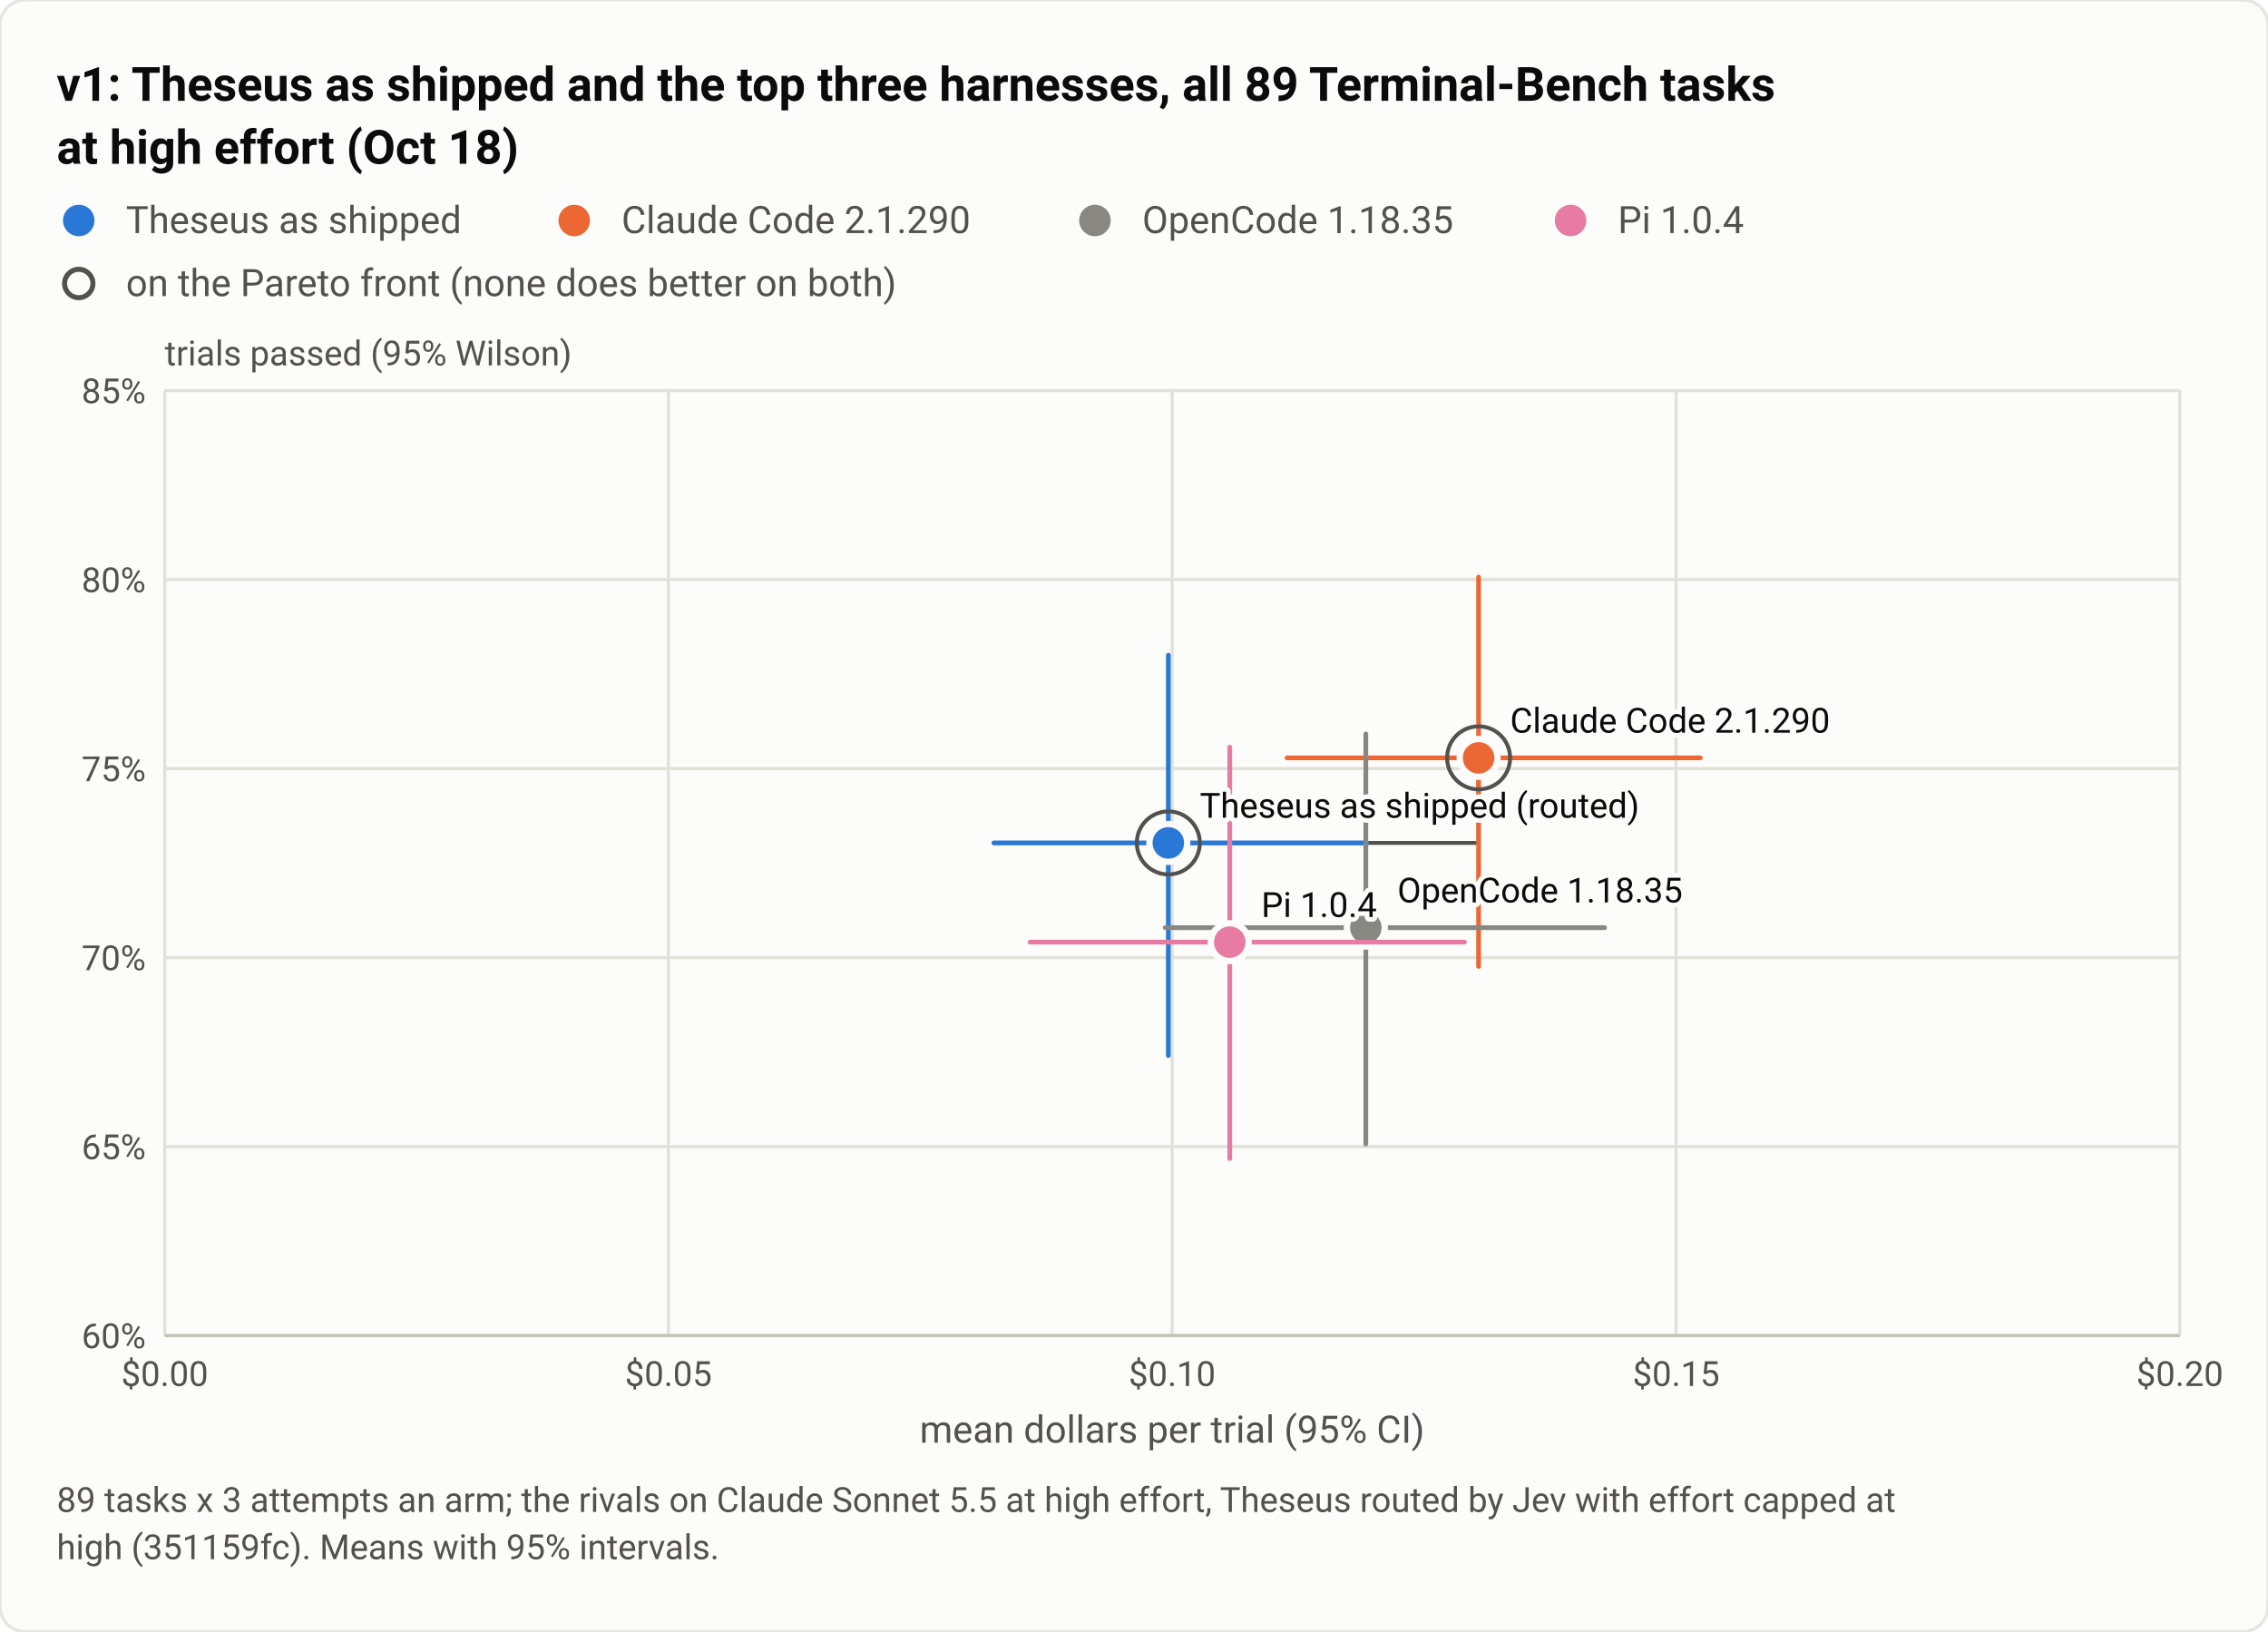
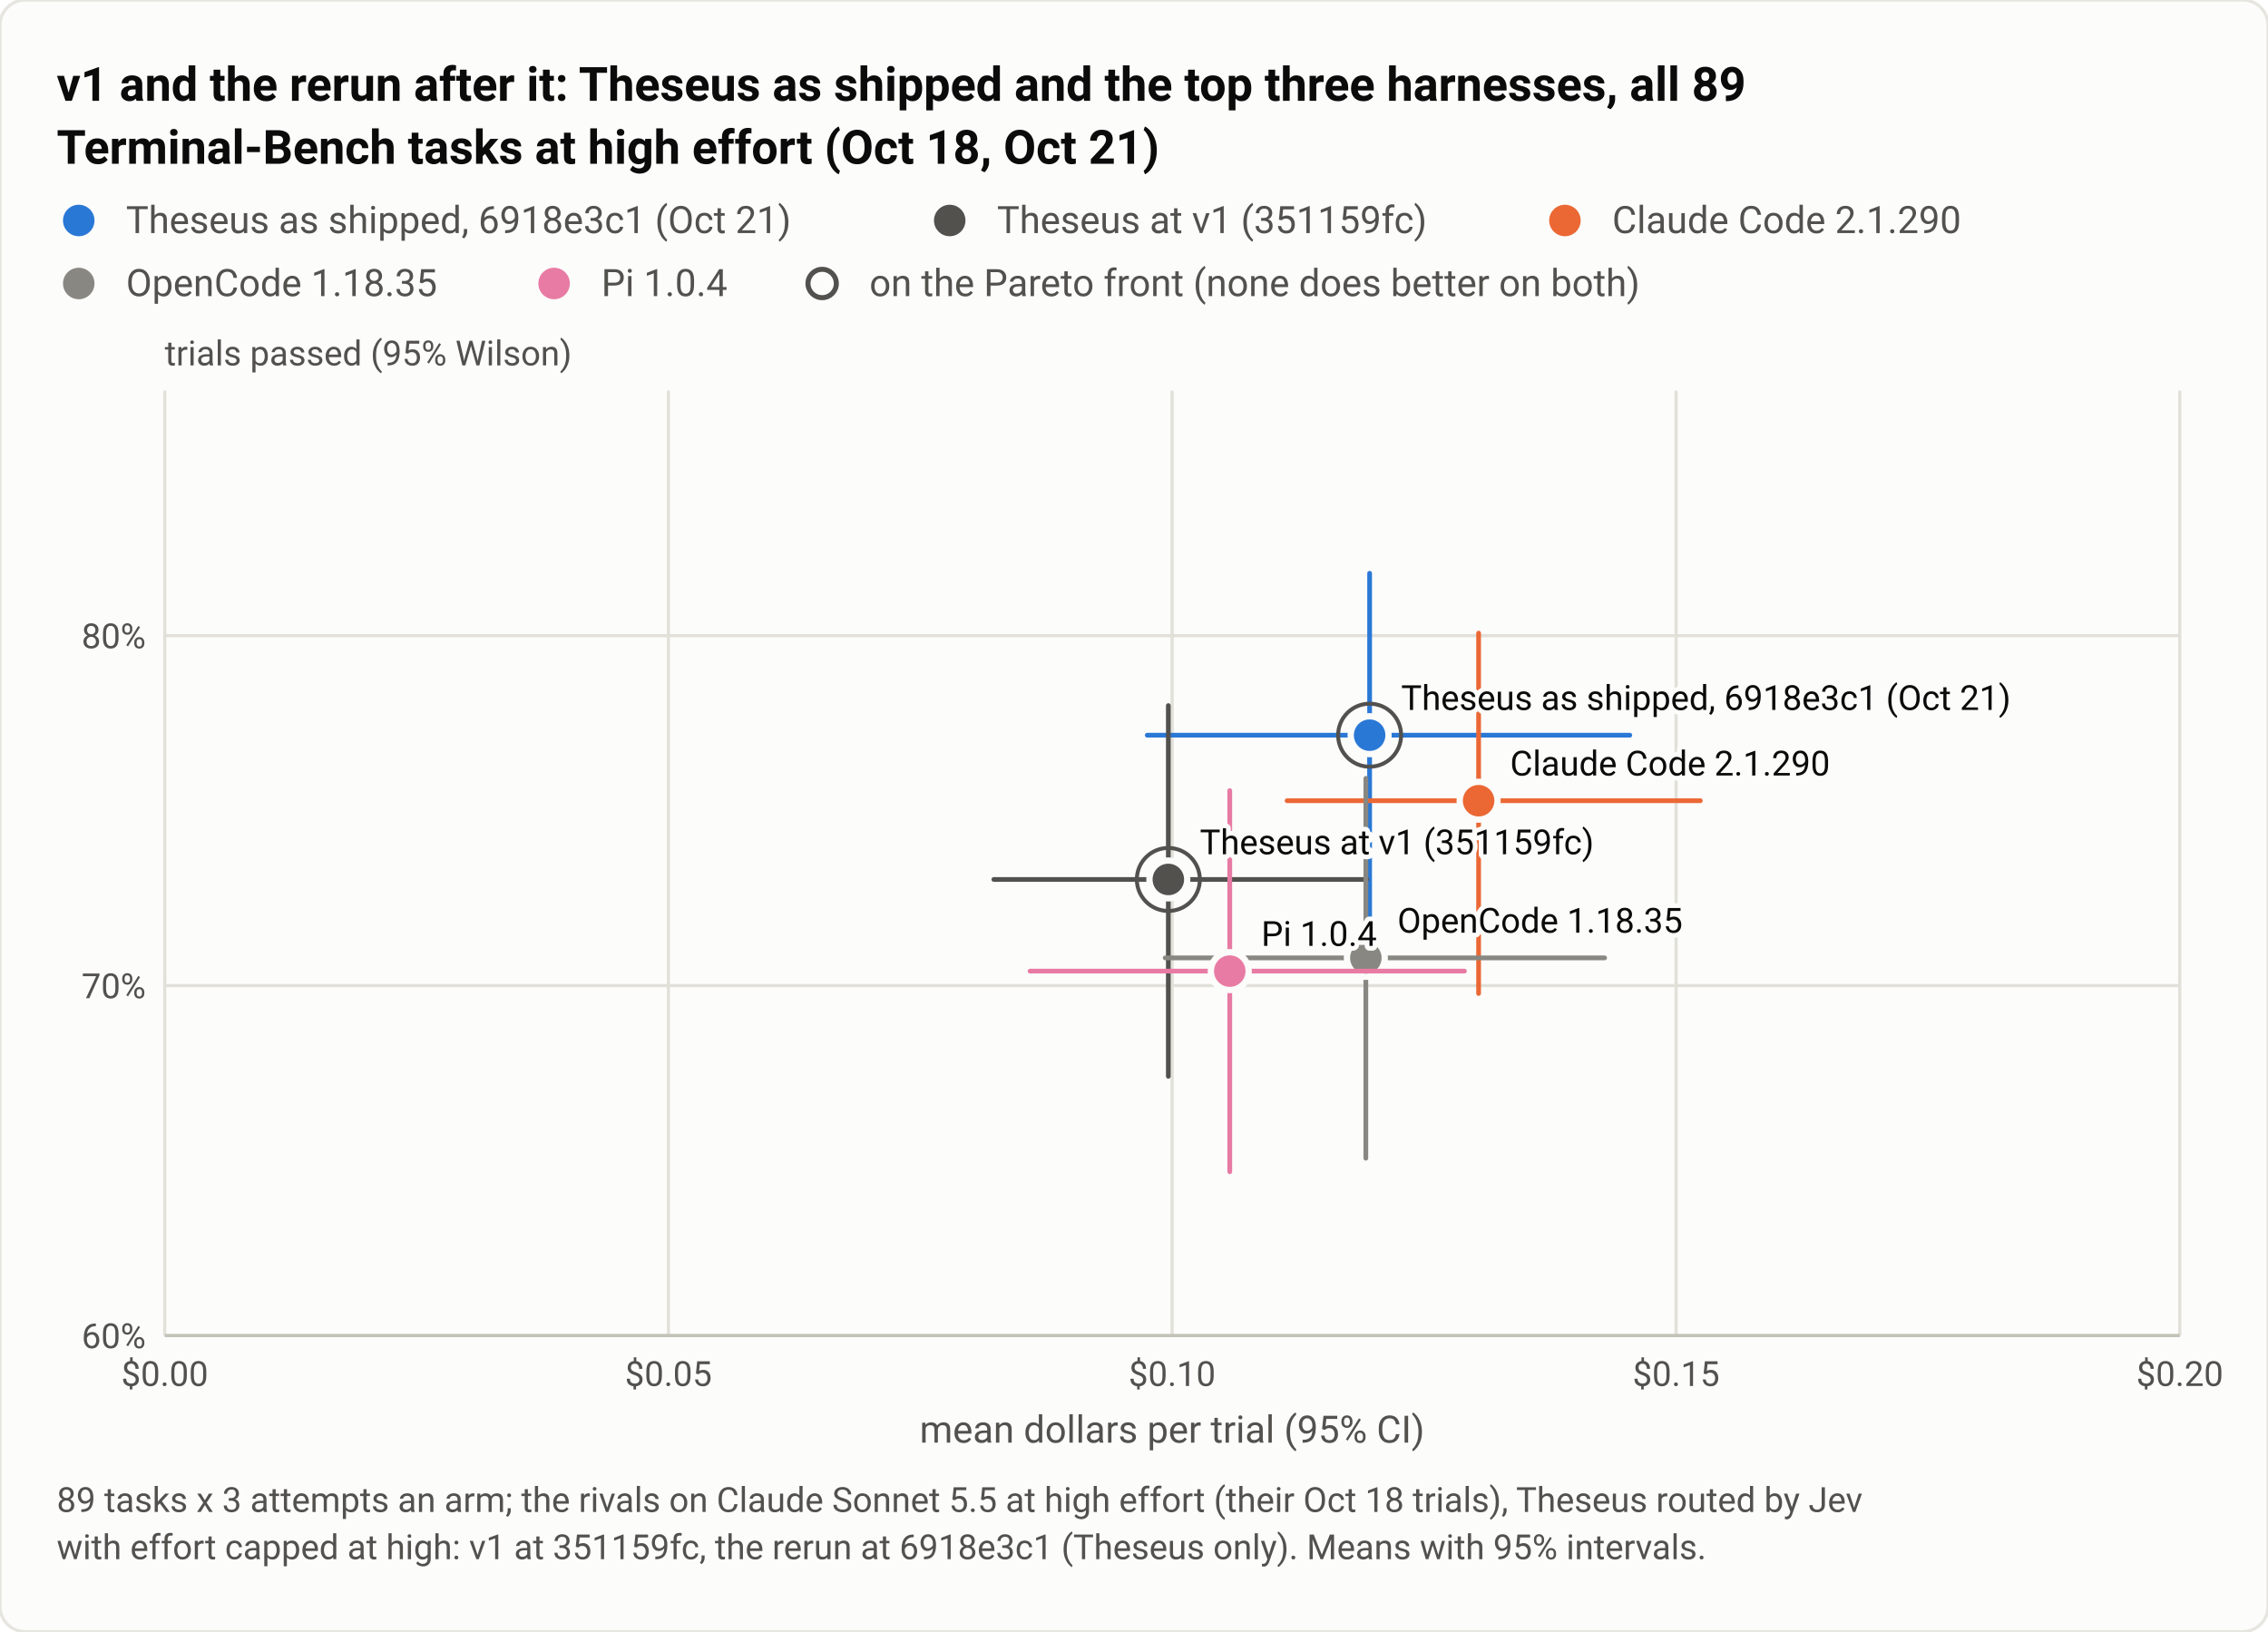
<svg xmlns="http://www.w3.org/2000/svg" width="720" height="518" viewBox="0 0 720 518" role="img" aria-labelledby="t-frontier-v1-high t-frontier-v1-high-d" font-family="system-ui, -apple-system, 'Segoe UI', Roboto, Helvetica, Arial, sans-serif">
  <rect width="720" height="518" rx="8" fill="#fcfcfb" stroke="#e6e5df" />
-   <text x="18.0" y="32.0" font-size="15" fill="#0b0b0b" font-weight="600">v1: Theseus as shipped and the top three harnesses, all 89 Terminal-Bench tasks</text>
-   <text x="18.0" y="52.0" font-size="15" fill="#0b0b0b" font-weight="600">at high effort (Oct 18)</text>
+   <text x="18.0" y="32.0" font-size="15" fill="#0b0b0b" font-weight="600">v1 and the rerun after it: Theseus as shipped and the top three harnesses, all 89</text>
+   <text x="18.0" y="52.0" font-size="15" fill="#0b0b0b" font-weight="600">Terminal-Bench tasks at high effort (Oct 18, Oct 21)</text>
  <circle cx="25.0" cy="70.0" r="5" fill="#2a78d6" />
-   <text x="40.0" y="74.0" font-size="12" fill="#52514e">Theseus as shipped</text>
-   <circle cx="182.3" cy="70.0" r="5" fill="#eb6834" />
-   <text x="197.3" y="74.0" font-size="12" fill="#52514e">Claude Code 2.1.290</text>
-   <circle cx="347.6" cy="70.0" r="5" fill="#898781" />
-   <text x="362.6" y="74.0" font-size="12" fill="#52514e">OpenCode 1.18.35</text>
-   <circle cx="498.6" cy="70.0" r="5" fill="#e87ba4" />
-   <text x="513.6" y="74.0" font-size="12" fill="#52514e">Pi 1.0.4</text>
-   <circle cx="25.0" cy="90.0" r="4.5" fill="#fcfcfb" stroke="#52514e" stroke-width="1.6" />
-   <text x="40.0" y="94.0" font-size="12" fill="#52514e">on the Pareto front (none does better on both)</text>
+   <text x="40.0" y="74.0" font-size="12" fill="#52514e">Theseus as shipped, 6918e3c1 (Oct 21)</text>
+   <circle cx="301.5" cy="70.0" r="5" fill="#52514e" />
+   <text x="316.5" y="74.0" font-size="12" fill="#52514e">Theseus at v1 (351159fc)</text>
+   <circle cx="496.8" cy="70.0" r="5" fill="#eb6834" />
+   <text x="511.8" y="74.0" font-size="12" fill="#52514e">Claude Code 2.1.290</text>
+   <circle cx="25.0" cy="90.0" r="5" fill="#898781" />
+   <text x="40.0" y="94.0" font-size="12" fill="#52514e">OpenCode 1.18.35</text>
+   <circle cx="175.9" cy="90.0" r="5" fill="#e87ba4" />
+   <text x="190.9" y="94.0" font-size="12" fill="#52514e">Pi 1.0.4</text>
+   <circle cx="261.0" cy="90.0" r="4.5" fill="#fcfcfb" stroke="#52514e" stroke-width="1.6" />
+   <text x="276.0" y="94.0" font-size="12" fill="#52514e">on the Pareto front (none does better on both)</text>
  <line x1="52.3" y1="424.0" x2="692.0" y2="424.0" stroke="#e1e0d9" stroke-width="1" />
  <text x="46.3" y="428.0" font-size="11" fill="#52514e" text-anchor="end" style="font-variant-numeric: tabular-nums">60%</text>
-   <line x1="52.3" y1="364.0" x2="692.0" y2="364.0" stroke="#e1e0d9" stroke-width="1" />
-   <text x="46.3" y="368.0" font-size="11" fill="#52514e" text-anchor="end" style="font-variant-numeric: tabular-nums">65%</text>
-   <line x1="52.3" y1="304.0" x2="692.0" y2="304.0" stroke="#e1e0d9" stroke-width="1" />
-   <text x="46.3" y="308.0" font-size="11" fill="#52514e" text-anchor="end" style="font-variant-numeric: tabular-nums">70%</text>
-   <line x1="52.3" y1="244.0" x2="692.0" y2="244.0" stroke="#e1e0d9" stroke-width="1" />
-   <text x="46.3" y="248.0" font-size="11" fill="#52514e" text-anchor="end" style="font-variant-numeric: tabular-nums">75%</text>
-   <line x1="52.3" y1="184.0" x2="692.0" y2="184.0" stroke="#e1e0d9" stroke-width="1" />
-   <text x="46.3" y="188.0" font-size="11" fill="#52514e" text-anchor="end" style="font-variant-numeric: tabular-nums">80%</text>
-   <line x1="52.3" y1="124.0" x2="692.0" y2="124.0" stroke="#e1e0d9" stroke-width="1" />
-   <text x="46.3" y="128.0" font-size="11" fill="#52514e" text-anchor="end" style="font-variant-numeric: tabular-nums">85%</text>
+   <line x1="52.3" y1="312.9" x2="692.0" y2="312.9" stroke="#e1e0d9" stroke-width="1" />
+   <text x="46.3" y="316.9" font-size="11" fill="#52514e" text-anchor="end" style="font-variant-numeric: tabular-nums">70%</text>
+   <line x1="52.3" y1="201.8" x2="692.0" y2="201.8" stroke="#e1e0d9" stroke-width="1" />
+   <text x="46.3" y="205.8" font-size="11" fill="#52514e" text-anchor="end" style="font-variant-numeric: tabular-nums">80%</text>
  <text x="52.3" y="116.0" font-size="11" fill="#52514e">trials passed (95% Wilson)</text>
  <line x1="52.3" y1="124.0" x2="52.3" y2="424.0" stroke="#e1e0d9" stroke-width="1" />
  <text x="52.3" y="440.0" font-size="11" fill="#52514e" text-anchor="middle" style="font-variant-numeric: tabular-nums">$0.00</text>
  <line x1="212.2" y1="124.0" x2="212.2" y2="424.0" stroke="#e1e0d9" stroke-width="1" />
  <text x="212.2" y="440.0" font-size="11" fill="#52514e" text-anchor="middle" style="font-variant-numeric: tabular-nums">$0.05</text>
  <line x1="372.1" y1="124.0" x2="372.1" y2="424.0" stroke="#e1e0d9" stroke-width="1" />
  <text x="372.1" y="440.0" font-size="11" fill="#52514e" text-anchor="middle" style="font-variant-numeric: tabular-nums">$0.10</text>
  <line x1="532.1" y1="124.0" x2="532.1" y2="424.0" stroke="#e1e0d9" stroke-width="1" />
  <text x="532.1" y="440.0" font-size="11" fill="#52514e" text-anchor="middle" style="font-variant-numeric: tabular-nums">$0.15</text>
  <line x1="692.0" y1="124.0" x2="692.0" y2="424.0" stroke="#e1e0d9" stroke-width="1" />
  <text x="692.0" y="440.0" font-size="11" fill="#52514e" text-anchor="middle" style="font-variant-numeric: tabular-nums">$0.20</text>
  <line x1="52.3" y1="424.0" x2="692.0" y2="424.0" stroke="#c3c2b7" stroke-width="1" />
  <text x="372.1" y="458.0" font-size="12" fill="#52514e" text-anchor="middle">mean dollars per trial (95% CI)</text>
-   <path d="M370.9,267.6H469.4V240.6" fill="none" stroke="#52514e" stroke-width="1.25" />
+   <path d="M370.9,279.2H434.8V233.4" fill="none" stroke="#52514e" stroke-width="1.25" />
  <g>
-     <line x1="315.5" y1="267.6" x2="433.9" y2="267.6" stroke="#2a78d6" stroke-width="1.5" stroke-linecap="round" />
-     <line x1="370.9" y1="335.1" x2="370.9" y2="208.0" stroke="#2a78d6" stroke-width="1.5" stroke-linecap="round" />
-     <circle cx="370.9" cy="267.6" r="12" fill="transparent" />
-     <circle cx="370.9" cy="267.6" r="6" fill="#2a78d6" stroke="#fcfcfb" stroke-width="2" />
+     <line x1="364.2" y1="233.4" x2="517.4" y2="233.4" stroke="#2a78d6" stroke-width="1.5" stroke-linecap="round" />
+     <line x1="434.8" y1="293.4" x2="434.8" y2="182.0" stroke="#2a78d6" stroke-width="1.5" stroke-linecap="round" />
+     <circle cx="434.8" cy="233.4" r="12" fill="transparent" />
+     <circle cx="434.8" cy="233.4" r="6" fill="#2a78d6" stroke="#fcfcfb" stroke-width="2" />
  </g>
-   <circle cx="370.9" cy="267.6" r="10" fill="none" stroke="#52514e" stroke-width="1.25" />
+   <circle cx="434.8" cy="233.4" r="10" fill="none" stroke="#52514e" stroke-width="1.25" />
  <g>
-     <line x1="408.6" y1="240.6" x2="539.8" y2="240.6" stroke="#eb6834" stroke-width="1.5" stroke-linecap="round" />
-     <line x1="469.4" y1="306.8" x2="469.4" y2="183.2" stroke="#eb6834" stroke-width="1.5" stroke-linecap="round" />
-     <circle cx="469.4" cy="240.6" r="12" fill="transparent" />
-     <circle cx="469.4" cy="240.6" r="6" fill="#eb6834" stroke="#fcfcfb" stroke-width="2" />
+     <line x1="315.5" y1="279.2" x2="433.9" y2="279.2" stroke="#52514e" stroke-width="1.5" stroke-linecap="round" />
+     <line x1="370.9" y1="341.7" x2="370.9" y2="224.0" stroke="#52514e" stroke-width="1.5" stroke-linecap="round" />
+     <circle cx="370.9" cy="279.2" r="12" fill="transparent" />
+     <circle cx="370.9" cy="279.2" r="6" fill="#52514e" stroke="#fcfcfb" stroke-width="2" />
  </g>
-   <circle cx="469.4" cy="240.6" r="10" fill="none" stroke="#52514e" stroke-width="1.25" />
+   <circle cx="370.9" cy="279.2" r="10" fill="none" stroke="#52514e" stroke-width="1.25" />
  <g>
-     <line x1="369.9" y1="294.5" x2="509.4" y2="294.5" stroke="#898781" stroke-width="1.5" stroke-linecap="round" />
-     <line x1="433.6" y1="363.2" x2="433.6" y2="233.0" stroke="#898781" stroke-width="1.5" stroke-linecap="round" />
-     <circle cx="433.6" cy="294.5" r="12" fill="transparent" />
-     <circle cx="433.6" cy="294.5" r="6" fill="#898781" stroke="#fcfcfb" stroke-width="2" />
+     <line x1="408.6" y1="254.2" x2="539.8" y2="254.2" stroke="#eb6834" stroke-width="1.5" stroke-linecap="round" />
+     <line x1="469.4" y1="315.4" x2="469.4" y2="201.0" stroke="#eb6834" stroke-width="1.5" stroke-linecap="round" />
+     <circle cx="469.4" cy="254.2" r="12" fill="transparent" />
+     <circle cx="469.4" cy="254.2" r="6" fill="#eb6834" stroke="#fcfcfb" stroke-width="2" />
  </g>
  <g>
-     <line x1="327.0" y1="299.1" x2="464.9" y2="299.1" stroke="#e87ba4" stroke-width="1.5" stroke-linecap="round" />
-     <line x1="390.4" y1="367.8" x2="390.4" y2="237.2" stroke="#e87ba4" stroke-width="1.5" stroke-linecap="round" />
-     <circle cx="390.4" cy="299.1" r="12" fill="transparent" />
-     <circle cx="390.4" cy="299.1" r="6" fill="#e87ba4" stroke="#fcfcfb" stroke-width="2" />
+     <line x1="369.9" y1="304.1" x2="509.4" y2="304.1" stroke="#898781" stroke-width="1.5" stroke-linecap="round" />
+     <line x1="433.6" y1="367.7" x2="433.6" y2="247.1" stroke="#898781" stroke-width="1.5" stroke-linecap="round" />
+     <circle cx="433.6" cy="304.1" r="12" fill="transparent" />
+     <circle cx="433.6" cy="304.1" r="6" fill="#898781" stroke="#fcfcfb" stroke-width="2" />
  </g>
-   <text x="380.9" y="259.6" font-size="11" fill="#0b0b0b" stroke="#fcfcfb" stroke-width="3" stroke-linejoin="round" paint-order="stroke">Theseus as shipped (routed)</text>
-   <text x="479.4" y="232.6" font-size="11" fill="#0b0b0b" stroke="#fcfcfb" stroke-width="3" stroke-linejoin="round" paint-order="stroke">Claude Code 2.1.290</text>
-   <text x="443.6" y="286.5" font-size="11" fill="#0b0b0b" stroke="#fcfcfb" stroke-width="3" stroke-linejoin="round" paint-order="stroke">OpenCode 1.18.35</text>
-   <text x="400.4" y="291.1" font-size="11" fill="#0b0b0b" stroke="#fcfcfb" stroke-width="3" stroke-linejoin="round" paint-order="stroke">Pi 1.0.4</text>
-   <text x="18.0" y="480.0" font-size="11" fill="#52514e">89 tasks x 3 attempts an arm; the rivals on Claude Sonnet 5.5 at high effort, Theseus routed by Jev with effort capped at</text>
-   <text x="18.0" y="495.0" font-size="11" fill="#52514e">high (351159fc). Means with 95% intervals.</text>
+   <g>
+     <line x1="327.0" y1="308.3" x2="464.9" y2="308.3" stroke="#e87ba4" stroke-width="1.5" stroke-linecap="round" />
+     <line x1="390.4" y1="372.0" x2="390.4" y2="251.0" stroke="#e87ba4" stroke-width="1.5" stroke-linecap="round" />
+     <circle cx="390.4" cy="308.3" r="12" fill="transparent" />
+     <circle cx="390.4" cy="308.3" r="6" fill="#e87ba4" stroke="#fcfcfb" stroke-width="2" />
+   </g>
+   <text x="444.8" y="225.4" font-size="11" fill="#0b0b0b" stroke="#fcfcfb" stroke-width="3" stroke-linejoin="round" paint-order="stroke">Theseus as shipped, 6918e3c1 (Oct 21)</text>
+   <text x="380.9" y="271.2" font-size="11" fill="#0b0b0b" stroke="#fcfcfb" stroke-width="3" stroke-linejoin="round" paint-order="stroke">Theseus at v1 (351159fc)</text>
+   <text x="479.4" y="246.2" font-size="11" fill="#0b0b0b" stroke="#fcfcfb" stroke-width="3" stroke-linejoin="round" paint-order="stroke">Claude Code 2.1.290</text>
+   <text x="443.6" y="296.1" font-size="11" fill="#0b0b0b" stroke="#fcfcfb" stroke-width="3" stroke-linejoin="round" paint-order="stroke">OpenCode 1.18.35</text>
+   <text x="400.4" y="300.3" font-size="11" fill="#0b0b0b" stroke="#fcfcfb" stroke-width="3" stroke-linejoin="round" paint-order="stroke">Pi 1.0.4</text>
+   <text x="18.0" y="480.0" font-size="11" fill="#52514e">89 tasks x 3 attempts an arm; the rivals on Claude Sonnet 5.5 at high effort (their Oct 18 trials), Theseus routed by Jev</text>
+   <text x="18.0" y="495.0" font-size="11" fill="#52514e">with effort capped at high: v1 at 351159fc, the rerun at 6918e3c1 (Theseus only). Means with 95% intervals.</text>
</svg>
